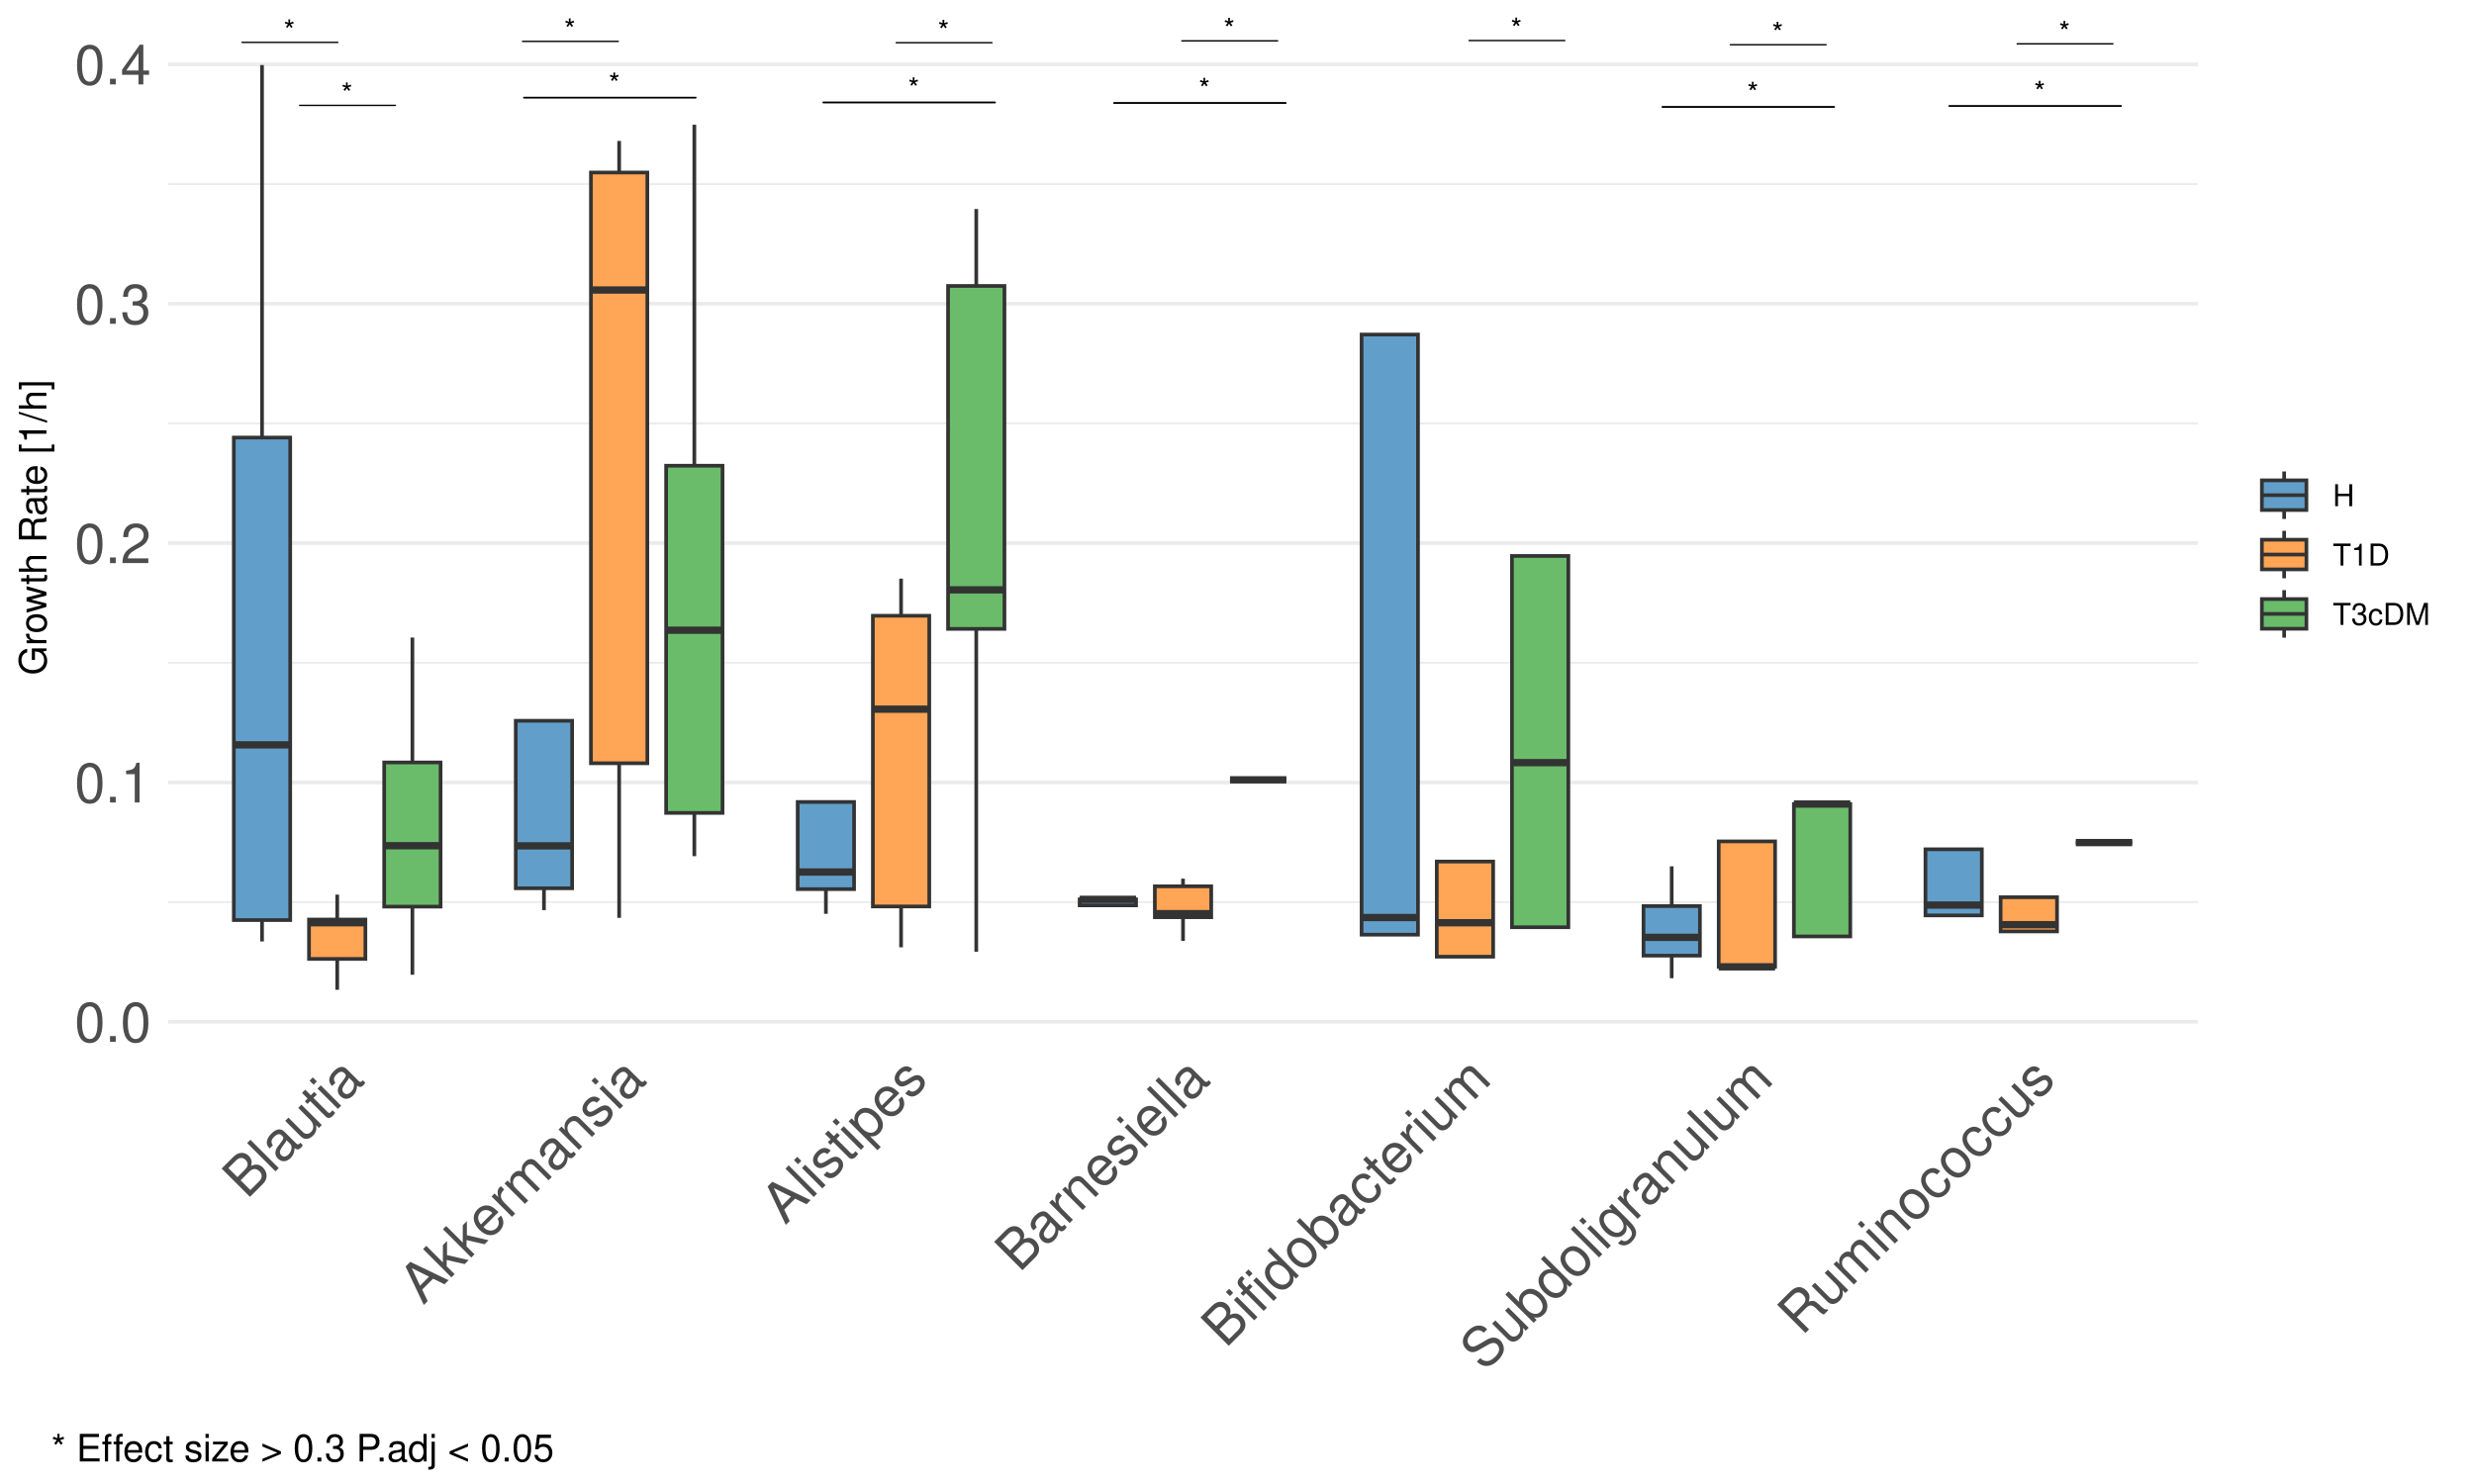
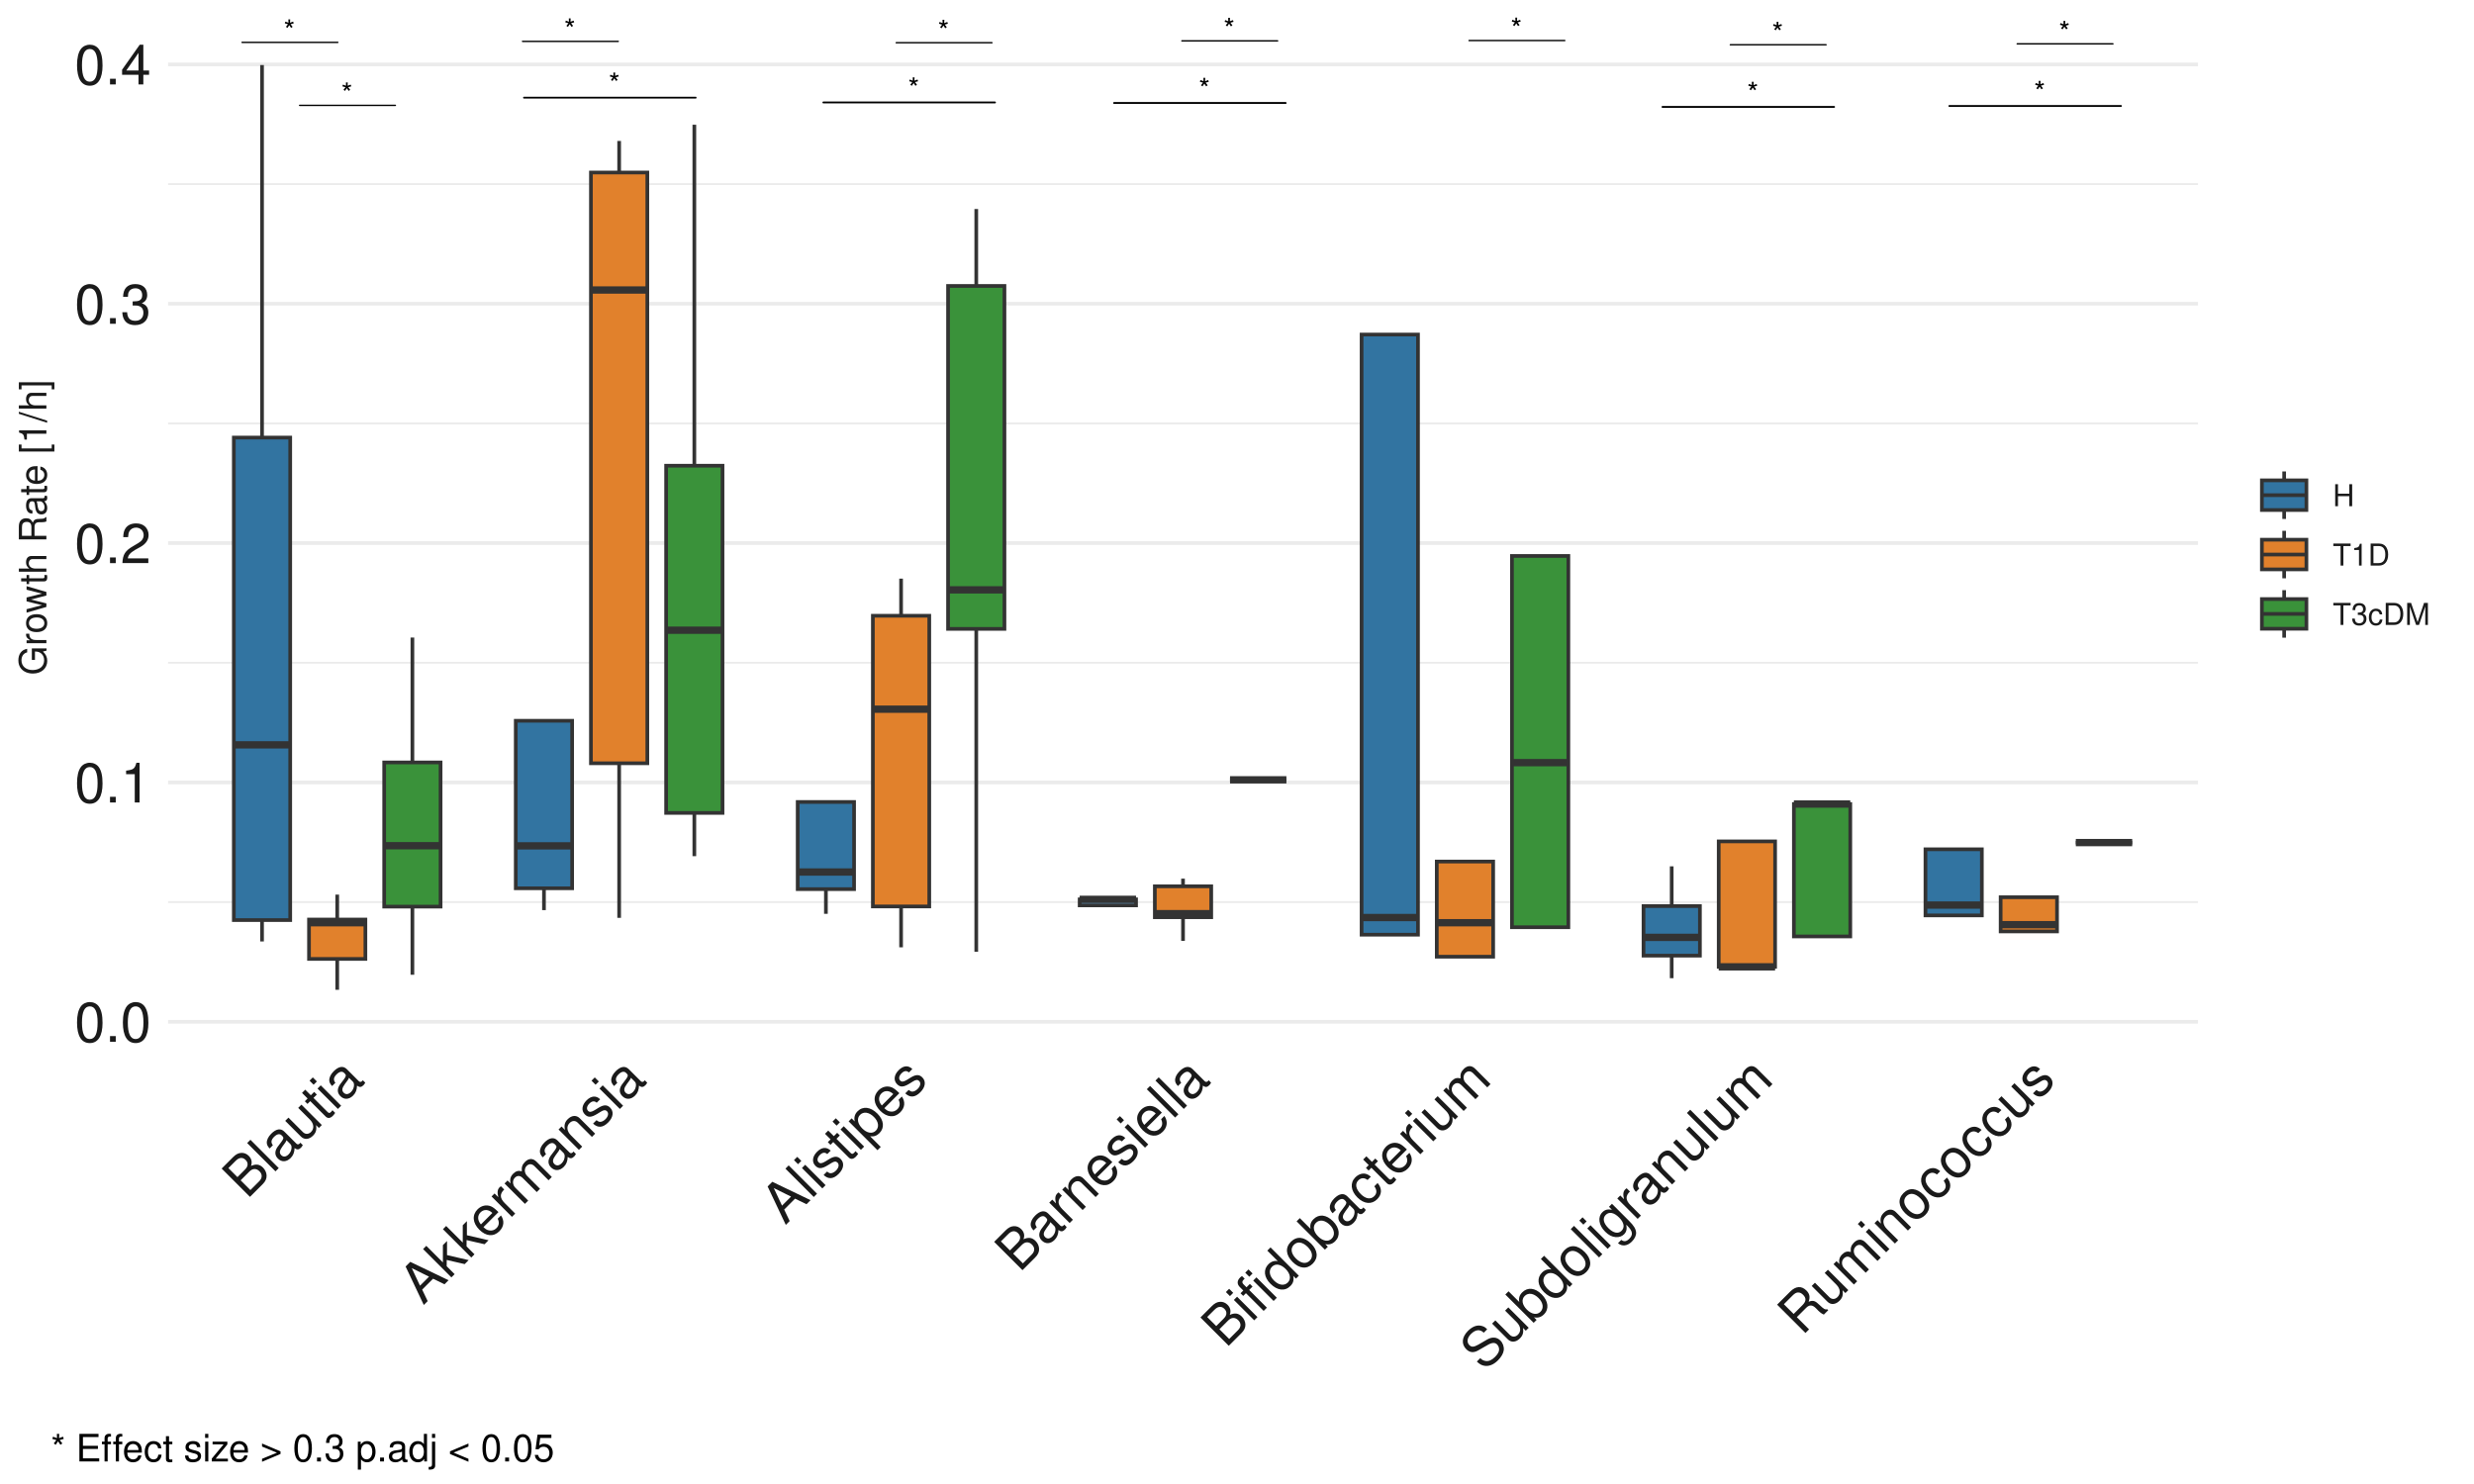
<svg xmlns="http://www.w3.org/2000/svg" class="svglite" width="720.00pt" height="432.00pt" viewBox="0 0 720.00 432.00" version="1.1" id="svg97">
  <defs id="defs1">
    <style type="text/css" id="style1">
    .svglite line, .svglite polyline, .svglite polygon, .svglite path, .svglite rect, .svglite circle {
      fill: none;
      stroke: #000000;
      stroke-linecap: round;
      stroke-linejoin: round;
      stroke-miterlimit: 10.00;
    }
    .svglite text {
      white-space: pre;
    }
  </style>
  </defs>
  <rect width="100%" height="100%" style="stroke: none; fill: none;" id="rect1" />
  <defs id="defs2">
    <clipPath id="cpMC4wMHw3MjAuMDB8MC4wMHw0MzIuMDA=">
      <rect x="0.00" y="0.00" width="720.00" height="432.00" id="rect2" />
    </clipPath>
  </defs>
  <g clip-path="url(#cpMC4wMHw3MjAuMDB8MC4wMHw0MzIuMDA=)" id="g2" />
  <defs id="defs3">
    <clipPath id="cpNDguOTF8NjM5LjY4fDUuNDh8MzAxLjYw">
      <rect x="48.91" y="5.48" width="590.77" height="296.12" id="rect3" />
    </clipPath>
  </defs>
  <g clip-path="url(#cpNDguOTF8NjM5LjY4fDUuNDh8MzAxLjYw)" id="g73">
    <polyline points="48.91,262.60 639.68,262.60 " style="stroke-width: 0.53; stroke: #EBEBEB; stroke-linecap: butt;" id="polyline3" />
    <polyline points="48.91,192.93 639.68,192.93 " style="stroke-width: 0.53; stroke: #EBEBEB; stroke-linecap: butt;" id="polyline4" />
    <polyline points="48.91,123.26 639.68,123.26 " style="stroke-width: 0.53; stroke: #EBEBEB; stroke-linecap: butt;" id="polyline5" />
    <polyline points="48.91,53.59 639.68,53.59 " style="stroke-width: 0.53; stroke: #EBEBEB; stroke-linecap: butt;" id="polyline6" />
    <polyline points="48.91,297.44 639.68,297.44 " style="stroke-width: 1.07; stroke: #EBEBEB; stroke-linecap: butt;" id="polyline7" />
    <polyline points="48.91,227.77 639.68,227.77 " style="stroke-width: 1.07; stroke: #EBEBEB; stroke-linecap: butt;" id="polyline8" />
    <polyline points="48.91,158.10 639.68,158.10 " style="stroke-width: 1.07; stroke: #EBEBEB; stroke-linecap: butt;" id="polyline9" />
    <polyline points="48.91,88.42 639.68,88.42 " style="stroke-width: 1.07; stroke: #EBEBEB; stroke-linecap: butt;" id="polyline10" />
    <polyline points="48.91,18.75 639.68,18.75 " style="stroke-width: 1.07; stroke: #EBEBEB; stroke-linecap: butt;" id="polyline11" />
    <line x1="76.26" y1="127.38" x2="76.26" y2="18.94" style="stroke-width: 1.07; stroke: #333333; stroke-linecap: butt;" id="line11" />
    <line x1="76.26" y1="267.84" x2="76.26" y2="274.06" style="stroke-width: 1.07; stroke: #333333; stroke-linecap: butt;" id="line12" />
-     <polygon points="68.05,127.38 68.05,267.84 84.46,267.84 84.46,127.38 68.05,127.38 " style="stroke-width: 1.07; stroke: #333333; stroke-linecap: butt; stroke-linejoin: miter; fill: #619FCA;" id="polygon12" />
+     <polygon points="68.05,127.38 68.05,267.84 84.46,267.84 84.46,127.38 68.05,127.38 " style="stroke-width:1.07;stroke:#333333;stroke-linecap:butt;stroke-linejoin:miter;fill:#3274a1;fill-opacity:1" id="polygon12" />
    <line x1="68.05" y1="216.83" x2="84.46" y2="216.83" style="stroke-width: 2.13; stroke: #333333; stroke-linecap: butt; stroke-linejoin: miter;" id="line13" />
    <line x1="98.14" y1="267.68" x2="98.14" y2="260.42" style="stroke-width: 1.07; stroke: #333333; stroke-linecap: butt;" id="line14" />
    <line x1="98.14" y1="279.15" x2="98.14" y2="288.14" style="stroke-width: 1.07; stroke: #333333; stroke-linecap: butt;" id="line15" />
-     <polygon points="89.93,267.68 89.93,279.15 106.34,279.15 106.34,267.68 89.93,267.68 " style="stroke-width: 1.07; stroke: #333333; stroke-linecap: butt; stroke-linejoin: miter; fill: #FFA555;" id="polygon15" />
+     <polygon points="89.93,267.68 89.93,279.15 106.34,279.15 106.34,267.68 89.93,267.68 " style="stroke-width:1.07;stroke:#333333;stroke-linecap:butt;stroke-linejoin:miter;fill:#e1812c;fill-opacity:1" id="polygon15" />
    <line x1="89.93" y1="268.61" x2="106.34" y2="268.61" style="stroke-width: 2.13; stroke: #333333; stroke-linecap: butt; stroke-linejoin: miter;" id="line16" />
    <line x1="120.02" y1="221.95" x2="120.02" y2="185.58" style="stroke-width: 1.07; stroke: #333333; stroke-linecap: butt;" id="line17" />
    <line x1="120.02" y1="263.92" x2="120.02" y2="283.75" style="stroke-width: 1.07; stroke: #333333; stroke-linecap: butt;" id="line18" />
-     <polygon points="111.81,221.95 111.81,263.92 128.22,263.92 128.22,221.95 111.81,221.95 " style="stroke-width: 1.07; stroke: #333333; stroke-linecap: butt; stroke-linejoin: miter; fill: #6ABC6A;" id="polygon18" />
+     <polygon points="111.81,221.95 111.81,263.92 128.22,263.92 128.22,221.95 111.81,221.95 " style="stroke-width:1.07;stroke:#333333;stroke-linecap:butt;stroke-linejoin:miter;fill:#3a923a;fill-opacity:1" id="polygon18" />
    <line x1="111.81" y1="246.19" x2="128.22" y2="246.19" style="stroke-width: 2.13; stroke: #333333; stroke-linecap: butt; stroke-linejoin: miter;" id="line19" />
    <line x1="158.31" y1="209.82" x2="158.31" y2="209.82" style="stroke-width: 1.07; stroke: #333333; stroke-linecap: butt;" id="line20" />
    <line x1="158.31" y1="258.58" x2="158.31" y2="264.94" style="stroke-width: 1.07; stroke: #333333; stroke-linecap: butt;" id="line21" />
-     <polygon points="150.10,209.82 150.10,258.58 166.51,258.58 166.51,209.82 150.10,209.82 " style="stroke-width: 1.07; stroke: #333333; stroke-linecap: butt; stroke-linejoin: miter; fill: #619FCA;" id="polygon21" />
+     <polygon points="150.10,209.82 150.10,258.58 166.51,258.58 166.51,209.82 150.10,209.82 " style="stroke-width:1.07;stroke:#333333;stroke-linecap:butt;stroke-linejoin:miter;fill:#3274a1;fill-opacity:1" id="polygon21" />
    <line x1="150.10" y1="246.23" x2="166.51" y2="246.23" style="stroke-width: 2.13; stroke: #333333; stroke-linecap: butt; stroke-linejoin: miter;" id="line22" />
    <line x1="180.19" y1="50.22" x2="180.19" y2="41.03" style="stroke-width: 1.07; stroke: #333333; stroke-linecap: butt;" id="line23" />
    <line x1="180.19" y1="222.19" x2="180.19" y2="267.18" style="stroke-width: 1.07; stroke: #333333; stroke-linecap: butt;" id="line24" />
-     <polygon points="171.98,50.22 171.98,222.19 188.39,222.19 188.39,50.22 171.98,50.22 " style="stroke-width: 1.07; stroke: #333333; stroke-linecap: butt; stroke-linejoin: miter; fill: #FFA555;" id="polygon24" />
+     <polygon points="171.98,50.22 171.98,222.19 188.39,222.19 188.39,50.22 171.98,50.22 " style="stroke-width:1.07;stroke:#333333;stroke-linecap:butt;stroke-linejoin:miter;fill:#e1812c;fill-opacity:1" id="polygon24" />
    <line x1="171.98" y1="84.42" x2="188.39" y2="84.42" style="stroke-width: 2.13; stroke: #333333; stroke-linecap: butt; stroke-linejoin: miter;" id="line25" />
    <line x1="202.07" y1="135.57" x2="202.07" y2="36.31" style="stroke-width: 1.07; stroke: #333333; stroke-linecap: butt;" id="line26" />
    <line x1="202.07" y1="236.64" x2="202.07" y2="249.23" style="stroke-width: 1.07; stroke: #333333; stroke-linecap: butt;" id="line27" />
-     <polygon points="193.86,135.57 193.86,236.64 210.27,236.64 210.27,135.57 193.86,135.57 " style="stroke-width: 1.07; stroke: #333333; stroke-linecap: butt; stroke-linejoin: miter; fill: #6ABC6A;" id="polygon27" />
+     <polygon points="193.86,135.57 193.86,236.64 210.27,236.64 210.27,135.57 193.86,135.57 " style="stroke-width:1.07;stroke:#333333;stroke-linecap:butt;stroke-linejoin:miter;fill:#3a923a;fill-opacity:1" id="polygon27" />
    <line x1="193.86" y1="183.46" x2="210.27" y2="183.46" style="stroke-width: 2.13; stroke: #333333; stroke-linecap: butt; stroke-linejoin: miter;" id="line28" />
    <line x1="240.36" y1="233.46" x2="240.36" y2="233.46" style="stroke-width: 1.07; stroke: #333333; stroke-linecap: butt;" id="line29" />
    <line x1="240.36" y1="258.83" x2="240.36" y2="266.02" style="stroke-width: 1.07; stroke: #333333; stroke-linecap: butt;" id="line30" />
-     <polygon points="232.15,233.46 232.15,258.83 248.56,258.83 248.56,233.46 232.15,233.46 " style="stroke-width: 1.07; stroke: #333333; stroke-linecap: butt; stroke-linejoin: miter; fill: #619FCA;" id="polygon30" />
+     <polygon points="232.15,233.46 232.15,258.83 248.56,258.83 248.56,233.46 232.15,233.46 " style="stroke-width:1.07;stroke:#333333;stroke-linecap:butt;stroke-linejoin:miter;fill:#3274a1;fill-opacity:1" id="polygon30" />
    <line x1="232.15" y1="253.85" x2="248.56" y2="253.85" style="stroke-width: 2.13; stroke: #333333; stroke-linecap: butt; stroke-linejoin: miter;" id="line31" />
    <line x1="262.24" y1="179.25" x2="262.24" y2="168.44" style="stroke-width: 1.07; stroke: #333333; stroke-linecap: butt;" id="line32" />
    <line x1="262.24" y1="263.87" x2="262.24" y2="275.76" style="stroke-width: 1.07; stroke: #333333; stroke-linecap: butt;" id="line33" />
-     <polygon points="254.03,179.25 254.03,263.87 270.44,263.87 270.44,179.25 254.03,179.25 " style="stroke-width: 1.07; stroke: #333333; stroke-linecap: butt; stroke-linejoin: miter; fill: #FFA555;" id="polygon33" />
+     <polygon points="254.03,179.25 254.03,263.87 270.44,263.87 270.44,179.25 254.03,179.25 " style="stroke-width:1.07;stroke:#333333;stroke-linecap:butt;stroke-linejoin:miter;fill:#e1812c;fill-opacity:1" id="polygon33" />
    <line x1="254.03" y1="206.45" x2="270.44" y2="206.45" style="stroke-width: 2.13; stroke: #333333; stroke-linecap: butt; stroke-linejoin: miter;" id="line34" />
    <line x1="284.12" y1="83.24" x2="284.12" y2="60.84" style="stroke-width: 1.07; stroke: #333333; stroke-linecap: butt;" id="line35" />
    <line x1="284.12" y1="183.07" x2="284.12" y2="277.05" style="stroke-width: 1.07; stroke: #333333; stroke-linecap: butt;" id="line36" />
-     <polygon points="275.91,83.24 275.91,183.07 292.32,183.07 292.32,83.24 275.91,83.24 " style="stroke-width: 1.07; stroke: #333333; stroke-linecap: butt; stroke-linejoin: miter; fill: #6ABC6A;" id="polygon36" />
+     <polygon points="275.91,83.24 275.91,183.07 292.32,183.07 292.32,83.24 275.91,83.24 " style="stroke-width:1.07;stroke:#333333;stroke-linecap:butt;stroke-linejoin:miter;fill:#3a923a;fill-opacity:1" id="polygon36" />
    <line x1="275.91" y1="171.71" x2="292.32" y2="171.71" style="stroke-width: 2.13; stroke: #333333; stroke-linecap: butt; stroke-linejoin: miter;" id="line37" />
    <line x1="322.41" y1="261.81" x2="322.41" y2="261.81" style="stroke-width: 1.07; stroke: #333333; stroke-linecap: butt;" id="line38" />
    <line x1="322.41" y1="263.56" x2="322.41" y2="263.56" style="stroke-width: 1.07; stroke: #333333; stroke-linecap: butt;" id="line39" />
    <polygon points="314.21,261.81 314.21,263.56 330.62,263.56 330.62,261.81 314.21,261.81 " style="stroke-width: 1.07; stroke: #333333; stroke-linecap: butt; stroke-linejoin: miter; fill: #619FCA;" id="polygon39" />
    <line x1="314.21" y1="261.81" x2="330.62" y2="261.81" style="stroke-width: 2.13; stroke: #333333; stroke-linecap: butt; stroke-linejoin: miter;" id="line40" />
    <line x1="344.29" y1="258.01" x2="344.29" y2="255.78" style="stroke-width: 1.07; stroke: #333333; stroke-linecap: butt;" id="line41" />
    <line x1="344.29" y1="267.01" x2="344.29" y2="273.88" style="stroke-width: 1.07; stroke: #333333; stroke-linecap: butt;" id="line42" />
-     <polygon points="336.09,258.01 336.09,267.01 352.50,267.01 352.50,258.01 336.09,258.01 " style="stroke-width: 1.07; stroke: #333333; stroke-linecap: butt; stroke-linejoin: miter; fill: #FFA555;" id="polygon42" />
+     <polygon points="336.09,258.01 336.09,267.01 352.50,267.01 352.50,258.01 336.09,258.01 " style="stroke-width:1.07;stroke:#333333;stroke-linecap:butt;stroke-linejoin:miter;fill:#e1812c;fill-opacity:1" id="polygon42" />
    <line x1="336.09" y1="265.97" x2="352.50" y2="265.97" style="stroke-width: 2.13; stroke: #333333; stroke-linecap: butt; stroke-linejoin: miter;" id="line43" />
    <line x1="366.17" y1="227.01" x2="366.17" y2="227.01" style="stroke-width: 1.07; stroke: #333333; stroke-linecap: butt;" id="line44" />
    <line x1="366.17" y1="227.01" x2="366.17" y2="227.01" style="stroke-width: 1.07; stroke: #333333; stroke-linecap: butt;" id="line45" />
    <polygon points="357.97,227.01 357.97,227.01 374.38,227.01 374.38,227.01 357.97,227.01 " style="stroke-width: 1.07; stroke: #333333; stroke-linecap: butt; stroke-linejoin: miter; fill: #6ABC6A;" id="polygon45" />
    <line x1="357.97" y1="227.01" x2="374.38" y2="227.01" style="stroke-width: 2.13; stroke: #333333; stroke-linecap: butt; stroke-linejoin: miter;" id="line46" />
    <line x1="404.46" y1="97.39" x2="404.46" y2="97.39" style="stroke-width: 1.07; stroke: #333333; stroke-linecap: butt;" id="line47" />
    <line x1="404.46" y1="272.09" x2="404.46" y2="272.09" style="stroke-width: 1.07; stroke: #333333; stroke-linecap: butt;" id="line48" />
-     <polygon points="396.26,97.39 396.26,272.09 412.67,272.09 412.67,97.39 396.26,97.39 " style="stroke-width: 1.07; stroke: #333333; stroke-linecap: butt; stroke-linejoin: miter; fill: #619FCA;" id="polygon48" />
+     <polygon points="396.26,97.39 396.26,272.09 412.67,272.09 412.67,97.39 396.26,97.39 " style="stroke-width:1.07;stroke:#333333;stroke-linecap:butt;stroke-linejoin:miter;fill:#3274a1;fill-opacity:1" id="polygon48" />
    <line x1="396.26" y1="267.10" x2="412.67" y2="267.10" style="stroke-width: 2.13; stroke: #333333; stroke-linecap: butt; stroke-linejoin: miter;" id="line49" />
    <line x1="426.34" y1="250.80" x2="426.34" y2="250.80" style="stroke-width: 1.07; stroke: #333333; stroke-linecap: butt;" id="line50" />
    <line x1="426.34" y1="278.50" x2="426.34" y2="278.50" style="stroke-width: 1.07; stroke: #333333; stroke-linecap: butt;" id="line51" />
-     <polygon points="418.14,250.80 418.14,278.50 434.55,278.50 434.55,250.80 418.14,250.80 " style="stroke-width: 1.07; stroke: #333333; stroke-linecap: butt; stroke-linejoin: miter; fill: #FFA555;" id="polygon51" />
+     <polygon points="418.14,250.80 418.14,278.50 434.55,278.50 434.55,250.80 418.14,250.80 " style="stroke-width:1.07;stroke:#333333;stroke-linecap:butt;stroke-linejoin:miter;fill:#e1812c;fill-opacity:1" id="polygon51" />
    <line x1="418.14" y1="268.61" x2="434.55" y2="268.61" style="stroke-width: 2.13; stroke: #333333; stroke-linecap: butt; stroke-linejoin: miter;" id="line52" />
    <line x1="448.22" y1="161.84" x2="448.22" y2="161.84" style="stroke-width: 1.07; stroke: #333333; stroke-linecap: butt;" id="line53" />
    <line x1="448.22" y1="269.92" x2="448.22" y2="269.92" style="stroke-width: 1.07; stroke: #333333; stroke-linecap: butt;" id="line54" />
-     <polygon points="440.02,161.84 440.02,269.92 456.43,269.92 456.43,161.84 440.02,161.84 " style="stroke-width: 1.07; stroke: #333333; stroke-linecap: butt; stroke-linejoin: miter; fill: #6ABC6A;" id="polygon54" />
+     <polygon points="440.02,161.84 440.02,269.92 456.43,269.92 456.43,161.84 440.02,161.84 " style="stroke-width:1.07;stroke:#333333;stroke-linecap:butt;stroke-linejoin:miter;fill:#3a923a;fill-opacity:1" id="polygon54" />
    <line x1="440.02" y1="222.01" x2="456.43" y2="222.01" style="stroke-width: 2.13; stroke: #333333; stroke-linecap: butt; stroke-linejoin: miter;" id="line55" />
    <line x1="486.51" y1="263.77" x2="486.51" y2="252.20" style="stroke-width: 1.07; stroke: #333333; stroke-linecap: butt;" id="line56" />
    <line x1="486.51" y1="278.19" x2="486.51" y2="284.76" style="stroke-width: 1.07; stroke: #333333; stroke-linecap: butt;" id="line57" />
-     <polygon points="478.31,263.77 478.31,278.19 494.72,278.19 494.72,263.77 478.31,263.77 " style="stroke-width: 1.07; stroke: #333333; stroke-linecap: butt; stroke-linejoin: miter; fill: #619FCA;" id="polygon57" />
+     <polygon points="478.31,263.77 478.31,278.19 494.72,278.19 494.72,263.77 478.31,263.77 " style="stroke-width:1.07;stroke:#333333;stroke-linecap:butt;stroke-linejoin:miter;fill:#3274a1;fill-opacity:1" id="polygon57" />
    <line x1="478.31" y1="272.87" x2="494.72" y2="272.87" style="stroke-width: 2.13; stroke: #333333; stroke-linecap: butt; stroke-linejoin: miter;" id="line58" />
    <line x1="508.39" y1="244.93" x2="508.39" y2="244.93" style="stroke-width: 1.07; stroke: #333333; stroke-linecap: butt;" id="line59" />
    <line x1="508.39" y1="281.45" x2="508.39" y2="281.45" style="stroke-width: 1.07; stroke: #333333; stroke-linecap: butt;" id="line60" />
-     <polygon points="500.19,244.93 500.19,281.45 516.60,281.45 516.60,244.93 500.19,244.93 " style="stroke-width: 1.07; stroke: #333333; stroke-linecap: butt; stroke-linejoin: miter; fill: #FFA555;" id="polygon60" />
+     <polygon points="500.19,244.93 500.19,281.45 516.60,281.45 516.60,244.93 500.19,244.93 " style="stroke-width:1.07;stroke:#333333;stroke-linecap:butt;stroke-linejoin:miter;fill:#e1812c;fill-opacity:1" id="polygon60" />
    <line x1="500.19" y1="281.45" x2="516.60" y2="281.45" style="stroke-width: 2.13; stroke: #333333; stroke-linecap: butt; stroke-linejoin: miter;" id="line61" />
    <line x1="530.27" y1="234.06" x2="530.27" y2="234.06" style="stroke-width: 1.07; stroke: #333333; stroke-linecap: butt;" id="line62" />
    <line x1="530.27" y1="272.60" x2="530.27" y2="272.60" style="stroke-width: 1.07; stroke: #333333; stroke-linecap: butt;" id="line63" />
-     <polygon points="522.07,234.06 522.07,272.60 538.48,272.60 538.48,234.06 522.07,234.06 " style="stroke-width: 1.07; stroke: #333333; stroke-linecap: butt; stroke-linejoin: miter; fill: #6ABC6A;" id="polygon63" />
+     <polygon points="522.07,234.06 522.07,272.60 538.48,272.60 538.48,234.06 522.07,234.06 " style="stroke-width:1.07;stroke:#333333;stroke-linecap:butt;stroke-linejoin:miter;fill:#3a923a;fill-opacity:1" id="polygon63" />
    <line x1="522.07" y1="234.06" x2="538.48" y2="234.06" style="stroke-width: 2.13; stroke: #333333; stroke-linecap: butt; stroke-linejoin: miter;" id="line64" />
    <line x1="568.56" y1="247.23" x2="568.56" y2="247.23" style="stroke-width: 1.07; stroke: #333333; stroke-linecap: butt;" id="line65" />
    <line x1="568.56" y1="266.48" x2="568.56" y2="266.48" style="stroke-width: 1.07; stroke: #333333; stroke-linecap: butt;" id="line66" />
-     <polygon points="560.36,247.23 560.36,266.48 576.77,266.48 576.77,247.23 560.36,247.23 " style="stroke-width: 1.07; stroke: #333333; stroke-linecap: butt; stroke-linejoin: miter; fill: #619FCA;" id="polygon66" />
+     <polygon points="560.36,247.23 560.36,266.48 576.77,266.48 576.77,247.23 560.36,247.23 " style="stroke-width:1.07;stroke:#333333;stroke-linecap:butt;stroke-linejoin:miter;fill:#3274a1;fill-opacity:1" id="polygon66" />
    <line x1="560.36" y1="263.47" x2="576.77" y2="263.47" style="stroke-width: 2.13; stroke: #333333; stroke-linecap: butt; stroke-linejoin: miter;" id="line67" />
    <line x1="590.44" y1="261.19" x2="590.44" y2="261.19" style="stroke-width: 1.07; stroke: #333333; stroke-linecap: butt;" id="line68" />
    <line x1="590.44" y1="271.14" x2="590.44" y2="271.14" style="stroke-width: 1.07; stroke: #333333; stroke-linecap: butt;" id="line69" />
-     <polygon points="582.24,261.19 582.24,271.14 598.65,271.14 598.65,261.19 582.24,261.19 " style="stroke-width: 1.07; stroke: #333333; stroke-linecap: butt; stroke-linejoin: miter; fill: #FFA555;" id="polygon69" />
+     <polygon points="582.24,261.19 582.24,271.14 598.65,271.14 598.65,261.19 582.24,261.19 " style="stroke-width:1.07;stroke:#333333;stroke-linecap:butt;stroke-linejoin:miter;fill:#e1812c;fill-opacity:1" id="polygon69" />
    <line x1="582.24" y1="269.18" x2="598.65" y2="269.18" style="stroke-width: 2.13; stroke: #333333; stroke-linecap: butt; stroke-linejoin: miter;" id="line70" />
    <line x1="612.32" y1="245.28" x2="612.32" y2="245.28" style="stroke-width: 1.07; stroke: #333333; stroke-linecap: butt;" id="line71" />
    <line x1="612.32" y1="245.28" x2="612.32" y2="245.28" style="stroke-width: 1.07; stroke: #333333; stroke-linecap: butt;" id="line72" />
    <polygon points="604.12,245.28 604.12,245.28 620.53,245.28 620.53,245.28 604.12,245.28 " style="stroke-width: 1.07; stroke: #333333; stroke-linecap: butt; stroke-linejoin: miter; fill: #6ABC6A;" id="polygon72" />
    <line x1="604.12" y1="245.28" x2="620.53" y2="245.28" style="stroke-width: 2.13; stroke: #333333; stroke-linecap: butt; stroke-linejoin: miter;" id="line73" />
  </g>
  <g clip-path="url(#cpMC4wMHw3MjAuMDB8MC4wMHw0MzIuMDA=)" id="g97">
-     <text x="43.97" y="303.27" text-anchor="end" style="font-size: 16.00px;fill: #4D4D4D; font-family: &quot;Nimbus Sans&quot;;" textLength="25.44px" lengthAdjust="spacingAndGlyphs" id="text73">0.0</text>
-     <text x="43.97" y="233.60" text-anchor="end" style="font-size: 16.00px;fill: #4D4D4D; font-family: &quot;Nimbus Sans&quot;;" textLength="25.44px" lengthAdjust="spacingAndGlyphs" id="text74">0.1</text>
-     <text x="43.97" y="163.93" text-anchor="end" style="font-size: 16.00px;fill: #4D4D4D; font-family: &quot;Nimbus Sans&quot;;" textLength="25.44px" lengthAdjust="spacingAndGlyphs" id="text75">0.2</text>
-     <text x="43.97" y="94.26" text-anchor="end" style="font-size: 16.00px;fill: #4D4D4D; font-family: &quot;Nimbus Sans&quot;;" textLength="25.44px" lengthAdjust="spacingAndGlyphs" id="text76">0.3</text>
-     <text x="43.97" y="24.58" text-anchor="end" style="font-size: 16.00px;fill: #4D4D4D; font-family: &quot;Nimbus Sans&quot;;" textLength="25.44px" lengthAdjust="spacingAndGlyphs" id="text77">0.4</text>
-     <text transform="translate(106.38,314.78) rotate(-45)" text-anchor="end" style="font-size: 16.00px;fill: #4D4D4D; font-family: &quot;Nimbus Sans&quot;;" textLength="55.88px" lengthAdjust="spacingAndGlyphs" id="text78">Blautia</text>
-     <text transform="translate(188.44,314.78) rotate(-45)" text-anchor="end" style="font-size: 16.00px;fill: #4D4D4D; font-family: &quot;Nimbus Sans&quot;;" textLength="103.17px" lengthAdjust="spacingAndGlyphs" id="text79">Akkermansia</text>
-     <text transform="translate(270.49,314.78) rotate(-45)" text-anchor="end" style="font-size: 16.00px;fill: #4D4D4D; font-family: &quot;Nimbus Sans&quot;;" textLength="67.21px" lengthAdjust="spacingAndGlyphs" id="text80">Alistipes</text>
-     <text transform="translate(352.54,314.78) rotate(-45)" text-anchor="end" style="font-size: 16.00px;fill: #4D4D4D; font-family: &quot;Nimbus Sans&quot;;" textLength="88.37px" lengthAdjust="spacingAndGlyphs" id="text81">Barnesiella</text>
-     <text transform="translate(434.59,314.78) rotate(-45)" text-anchor="end" style="font-size: 16.00px;fill: #4D4D4D; font-family: &quot;Nimbus Sans&quot;;" textLength="127.04px" lengthAdjust="spacingAndGlyphs" id="text82">Bifidobacterium</text>
-     <text transform="translate(516.64,314.78) rotate(-45)" text-anchor="end" style="font-size: 16.00px;fill: #4D4D4D; font-family: &quot;Nimbus Sans&quot;;" textLength="136.25px" lengthAdjust="spacingAndGlyphs" id="text83">Subdoligranulum</text>
-     <text transform="translate(598.69,314.78) rotate(-45)" text-anchor="end" style="font-size: 16.00px;fill: #4D4D4D; font-family: &quot;Nimbus Sans&quot;;" textLength="115.14px" lengthAdjust="spacingAndGlyphs" id="text84">Ruminococcus</text>
-     <text x="344.29" y="424.23" text-anchor="middle" style="font-size:11px;font-family:'Nimbus Sans'" textLength="159.78" lengthAdjust="spacingAndGlyphs" id="text85" transform="translate(-256.223,1.201856)">* Effect size &gt; 0.3 P.adj &lt; 0.05</text>
-     <text transform="translate(13.50,153.54) rotate(-90)" text-anchor="middle" style="font-size: 11.00px; font-family: &quot;Nimbus Sans&quot;;" textLength="98.29px" lengthAdjust="spacingAndGlyphs" id="text86">Growth Rate [1/h]</text>
+     <text x="43.97" y="303.27" text-anchor="end" style="font-size:16px;fill:#1a1a1a;font-family:'Nimbus Sans'" textLength="25.44px" lengthAdjust="spacingAndGlyphs" id="text73">0.0</text>
+     <text x="43.97" y="233.60" text-anchor="end" style="font-size:16px;fill:#1a1a1a;font-family:'Nimbus Sans'" textLength="25.44px" lengthAdjust="spacingAndGlyphs" id="text74">0.1</text>
+     <text x="43.97" y="163.93" text-anchor="end" style="font-size:16px;fill:#1a1a1a;font-family:'Nimbus Sans'" textLength="25.44px" lengthAdjust="spacingAndGlyphs" id="text75">0.2</text>
+     <text x="43.97" y="94.26" text-anchor="end" style="font-size:16px;fill:#1a1a1a;font-family:'Nimbus Sans'" textLength="25.44px" lengthAdjust="spacingAndGlyphs" id="text76">0.3</text>
+     <text x="43.97" y="24.58" text-anchor="end" style="font-size:16px;fill:#1a1a1a;font-family:'Nimbus Sans'" textLength="25.44px" lengthAdjust="spacingAndGlyphs" id="text77">0.4</text>
+     <text transform="translate(106.38,314.78) rotate(-45)" text-anchor="end" style="font-size:16px;fill:#1a1a1a;font-family:'Nimbus Sans'" textLength="55.88px" lengthAdjust="spacingAndGlyphs" id="text78">Blautia</text>
+     <text transform="translate(188.44,314.78) rotate(-45)" text-anchor="end" style="font-size:16px;fill:#1a1a1a;font-family:'Nimbus Sans'" textLength="103.17px" lengthAdjust="spacingAndGlyphs" id="text79">Akkermansia</text>
+     <text transform="translate(270.49,314.78) rotate(-45)" text-anchor="end" style="font-size:16px;fill:#1a1a1a;font-family:'Nimbus Sans'" textLength="67.21px" lengthAdjust="spacingAndGlyphs" id="text80">Alistipes</text>
+     <text transform="translate(352.54,314.78) rotate(-45)" text-anchor="end" style="font-size:16px;fill:#1a1a1a;font-family:'Nimbus Sans'" textLength="88.37px" lengthAdjust="spacingAndGlyphs" id="text81">Barnesiella</text>
+     <text transform="translate(434.59,314.78) rotate(-45)" text-anchor="end" style="font-size:16px;fill:#1a1a1a;font-family:'Nimbus Sans'" textLength="127.04px" lengthAdjust="spacingAndGlyphs" id="text82">Bifidobacterium</text>
+     <text transform="translate(516.64,314.78) rotate(-45)" text-anchor="end" style="font-size:16px;fill:#1a1a1a;font-family:'Nimbus Sans'" textLength="136.25px" lengthAdjust="spacingAndGlyphs" id="text83">Subdoligranulum</text>
+     <text transform="translate(598.69,314.78) rotate(-45)" text-anchor="end" style="font-size:16px;fill:#1a1a1a;font-family:'Nimbus Sans'" textLength="115.14px" lengthAdjust="spacingAndGlyphs" id="text84">Ruminococcus</text>
+     <text x="344.29" y="424.23" text-anchor="middle" style="font-size:11px;font-family:'Nimbus Sans'" textLength="159.78" lengthAdjust="spacingAndGlyphs" id="text85" transform="translate(-256.223,1.201856)">* Effect size &gt; 0.3 p.adj &lt; 0.05</text>
+     <text transform="translate(13.50,153.54) rotate(-90)" text-anchor="middle" style="font-size:11px;font-family:'Nimbus Sans';fill:#1a1a1a" textLength="98.29px" lengthAdjust="spacingAndGlyphs" id="text86">Growth Rate [1/h]</text>
    <polyline points="664.75,151.07 664.75,148.47 " style="stroke-width: 1.07; stroke: #333333; stroke-linecap: butt; stroke-linejoin: miter;" id="polyline87" />
    <polyline points="664.75,139.83 664.75,137.24 " style="stroke-width: 1.07; stroke: #333333; stroke-linecap: butt; stroke-linejoin: miter;" id="polyline88" />
-     <rect x="658.27" y="139.83" width="12.96" height="8.64" style="stroke-width: 1.07; stroke: #333333; stroke-linecap: butt; stroke-linejoin: miter; fill: #619FCA;" id="rect88" />
+     <rect x="658.27" y="139.83" width="12.96" height="8.64" style="stroke-width:1.07;stroke:#333333;stroke-linecap:butt;stroke-linejoin:miter;fill:#3274a1;fill-opacity:1" id="rect88" />
    <polyline points="658.27,144.15 671.23,144.15 " style="stroke-width: 1.07; stroke: #333333; stroke-linecap: butt; stroke-linejoin: miter;" id="polyline89" />
    <polyline points="664.75,168.35 664.75,165.75 " style="stroke-width: 1.07; stroke: #333333; stroke-linecap: butt; stroke-linejoin: miter;" id="polyline90" />
    <polyline points="664.75,157.11 664.75,154.52 " style="stroke-width: 1.07; stroke: #333333; stroke-linecap: butt; stroke-linejoin: miter;" id="polyline91" />
-     <rect x="658.27" y="157.11" width="12.96" height="8.64" style="stroke-width: 1.07; stroke: #333333; stroke-linecap: butt; stroke-linejoin: miter; fill: #FFA555;" id="rect91" />
+     <rect x="658.27" y="157.11" width="12.96" height="8.64" style="stroke-width:1.07;stroke:#333333;stroke-linecap:butt;stroke-linejoin:miter;fill:#e1812c;fill-opacity:1" id="rect91" />
    <polyline points="658.27,161.43 671.23,161.43 " style="stroke-width: 1.07; stroke: #333333; stroke-linecap: butt; stroke-linejoin: miter;" id="polyline92" />
    <polyline points="664.75,185.63 664.75,183.03 " style="stroke-width: 1.07; stroke: #333333; stroke-linecap: butt; stroke-linejoin: miter;" id="polyline93" />
    <polyline points="664.75,174.39 664.75,171.80 " style="stroke-width: 1.07; stroke: #333333; stroke-linecap: butt; stroke-linejoin: miter;" id="polyline94" />
-     <rect x="658.27" y="174.39" width="12.96" height="8.64" style="stroke-width: 1.07; stroke: #333333; stroke-linecap: butt; stroke-linejoin: miter; fill: #6ABC6A;" id="rect94" />
+     <rect x="658.27" y="174.39" width="12.96" height="8.64" style="stroke-width:1.07;stroke:#333333;stroke-linecap:butt;stroke-linejoin:miter;fill:#3a923a;fill-opacity:1" id="rect94" />
    <polyline points="658.27,178.71 671.23,178.71 " style="stroke-width: 1.07; stroke: #333333; stroke-linecap: butt; stroke-linejoin: miter;" id="polyline95" />
-     <text x="678.87" y="147.36" style="font-size: 8.80px; font-family: &quot;Nimbus Sans&quot;;" textLength="6.62px" lengthAdjust="spacingAndGlyphs" id="text95">H</text>
-     <text x="678.87" y="164.64" style="font-size:8.8px;font-family:'Nimbus Sans'" textLength="25.33" lengthAdjust="spacingAndGlyphs" id="text96">T1D  </text>
-     <text x="678.87" y="181.92" style="font-size: 8.80px; font-family: &quot;Nimbus Sans&quot;;" textLength="30.17px" lengthAdjust="spacingAndGlyphs" id="text97">T3cDM</text>
+     <text x="678.87" y="147.36" style="font-size:8.8px;font-family:'Nimbus Sans';fill:#1a1a1a" textLength="6.62px" lengthAdjust="spacingAndGlyphs" id="text95">H</text>
+     <text x="678.87" y="164.64" style="font-size:8.8px;font-family:'Nimbus Sans';fill:#1a1a1a" textLength="25.33" lengthAdjust="spacingAndGlyphs" id="text96">T1D  </text>
+     <text x="678.87" y="181.92" style="font-size:8.8px;font-family:'Nimbus Sans';fill:#1a1a1a" textLength="30.17px" lengthAdjust="spacingAndGlyphs" id="text97">T3cDM</text>
  </g>
  <text x="996.31" y="79.89" text-anchor="middle" style="font-size:8.54px;font-family:'Nimbus Sans';white-space:pre" textLength="4.27" lengthAdjust="spacingAndGlyphs" id="text750" transform="translate(-912.1029,-68.00144)">*</text>
  <line x1="70.447" y1="12.33" x2="98.313" y2="12.33" style="fill:none;stroke:#000000;stroke-width:0.401;stroke-linecap:round;stroke-linejoin:round;stroke-miterlimit:10" id="line751" />
  <text x="996.31" y="79.89" text-anchor="middle" style="font-size:8.54px;font-family:'Nimbus Sans';white-space:pre" textLength="4.27" lengthAdjust="spacingAndGlyphs" id="text750-6" transform="translate(-830.4799,-68.29079)">*</text>
  <line x1="152.07" y1="12.041" x2="179.936" y2="12.041" style="fill:none;stroke:#000000;stroke-width:0.401;stroke-linecap:round;stroke-linejoin:round;stroke-miterlimit:10" id="line751-2" />
  <text x="996.31" y="79.89" text-anchor="middle" style="font-size:8.54px;font-family:'Nimbus Sans';white-space:pre" textLength="4.27" lengthAdjust="spacingAndGlyphs" id="text750-6-1" transform="translate(-817.5152,-52.54154)">*</text>
  <line x1="152.502" y1="28.426" x2="202.452" y2="28.426" style="fill:none;stroke:#000000;stroke-width:0.536;stroke-linecap:round;stroke-linejoin:round;stroke-miterlimit:10" id="line751-2-2" />
  <text x="996.31" y="79.89" text-anchor="middle" style="font-size:8.54px;font-family:'Nimbus Sans';white-space:pre" textLength="4.27" lengthAdjust="spacingAndGlyphs" id="text750-6-1-0" transform="translate(-730.3967,-51.14282)">*</text>
  <line x1="239.621" y1="29.824" x2="289.571" y2="29.824" style="fill:none;stroke:#000000;stroke-width:0.536;stroke-linecap:round;stroke-linejoin:round;stroke-miterlimit:10" id="line751-2-2-9" />
  <text x="996.31" y="79.89" text-anchor="middle" style="font-size:8.54px;font-family:'Nimbus Sans';white-space:pre" textLength="4.27" lengthAdjust="spacingAndGlyphs" id="text750-6-1-0-2" transform="translate(-645.7999,-50.9905)">*</text>
  <line x1="324.218" y1="29.977" x2="374.168" y2="29.977" style="fill:none;stroke:#000000;stroke-width:0.536;stroke-linecap:round;stroke-linejoin:round;stroke-miterlimit:10" id="line751-2-2-9-6" />
  <text x="996.31" y="79.89" text-anchor="middle" style="font-size:8.54px;font-family:'Nimbus Sans';white-space:pre" textLength="4.27" lengthAdjust="spacingAndGlyphs" id="text750-5" transform="translate(-895.3496,-49.66434)">*</text>
  <line x1="87.2" y1="30.667" x2="115.066" y2="30.667" style="fill:none;stroke:#000000;stroke-width:0.401;stroke-linecap:round;stroke-linejoin:round;stroke-miterlimit:10" id="line751-3" />
  <text x="996.31" y="79.89" text-anchor="middle" style="font-size:8.54px;font-family:'Nimbus Sans';white-space:pre" textLength="4.27" lengthAdjust="spacingAndGlyphs" id="text750-5-6" transform="translate(-721.7258,-67.8941)">*</text>
  <line x1="260.824" y1="12.438" x2="288.69" y2="12.438" style="fill:none;stroke:#000000;stroke-width:0.401;stroke-linecap:round;stroke-linejoin:round;stroke-miterlimit:10" id="line751-3-0" />
  <text x="996.31" y="79.89" text-anchor="middle" style="font-size:8.54px;font-family:'Nimbus Sans';white-space:pre" textLength="4.27" lengthAdjust="spacingAndGlyphs" id="text750-5-6-8" transform="translate(-638.5915,-68.4439)">*</text>
  <line x1="343.958" y1="11.888" x2="371.824" y2="11.888" style="fill:none;stroke:#000000;stroke-width:0.401;stroke-linecap:round;stroke-linejoin:round;stroke-miterlimit:10" id="line751-3-0-7" />
  <text x="996.31" y="79.89" text-anchor="middle" style="font-size:8.54px;font-family:'Nimbus Sans';white-space:pre" textLength="4.27" lengthAdjust="spacingAndGlyphs" id="text750-5-6-8-2" transform="translate(-555.0218,-68.52765)">*</text>
  <line x1="427.528" y1="11.804" x2="455.394" y2="11.804" style="fill:none;stroke:#000000;stroke-width:0.401;stroke-linecap:round;stroke-linejoin:round;stroke-miterlimit:10" id="line751-3-0-7-0" />
  <text x="996.31" y="79.89" text-anchor="middle" style="font-size:8.54px;font-family:'Nimbus Sans';white-space:pre" textLength="4.27" lengthAdjust="spacingAndGlyphs" id="text750-6-1-0-2-3" transform="translate(-486.1901,-49.84586)">*</text>
  <line x1="483.828" y1="31.121" x2="533.777" y2="31.121" style="fill:none;stroke:#000000;stroke-width:0.536;stroke-linecap:round;stroke-linejoin:round;stroke-miterlimit:10" id="line751-2-2-9-6-7" />
  <text x="996.31" y="79.89" text-anchor="middle" style="font-size:8.54px;font-family:'Nimbus Sans';white-space:pre" textLength="4.27" lengthAdjust="spacingAndGlyphs" id="text750-5-6-8-5" transform="translate(-478.9817,-67.29927)">*</text>
  <line x1="503.568" y1="13.032" x2="531.434" y2="13.032" style="fill:none;stroke:#000000;stroke-width:0.401;stroke-linecap:round;stroke-linejoin:round;stroke-miterlimit:10" id="line751-3-0-7-9" />
  <text x="996.31" y="79.89" text-anchor="middle" style="font-size:8.54px;font-family:'Nimbus Sans';white-space:pre" textLength="4.27" lengthAdjust="spacingAndGlyphs" id="text750-6-1-0-2-3-2" transform="translate(-402.7045,-50.11787)">*</text>
  <line x1="567.313" y1="30.849" x2="617.263" y2="30.849" style="fill:none;stroke:#000000;stroke-width:0.536;stroke-linecap:round;stroke-linejoin:round;stroke-miterlimit:10" id="line751-2-2-9-6-7-8" />
  <text x="996.31" y="79.89" text-anchor="middle" style="font-size:8.54px;font-family:'Nimbus Sans';white-space:pre" textLength="4.27" lengthAdjust="spacingAndGlyphs" id="text750-5-6-8-5-9" transform="translate(-395.4961,-67.57127)">*</text>
  <line x1="587.054" y1="12.76" x2="614.92" y2="12.76" style="fill:none;stroke:#000000;stroke-width:0.401;stroke-linecap:round;stroke-linejoin:round;stroke-miterlimit:10" id="line751-3-0-7-9-7" />
</svg>
